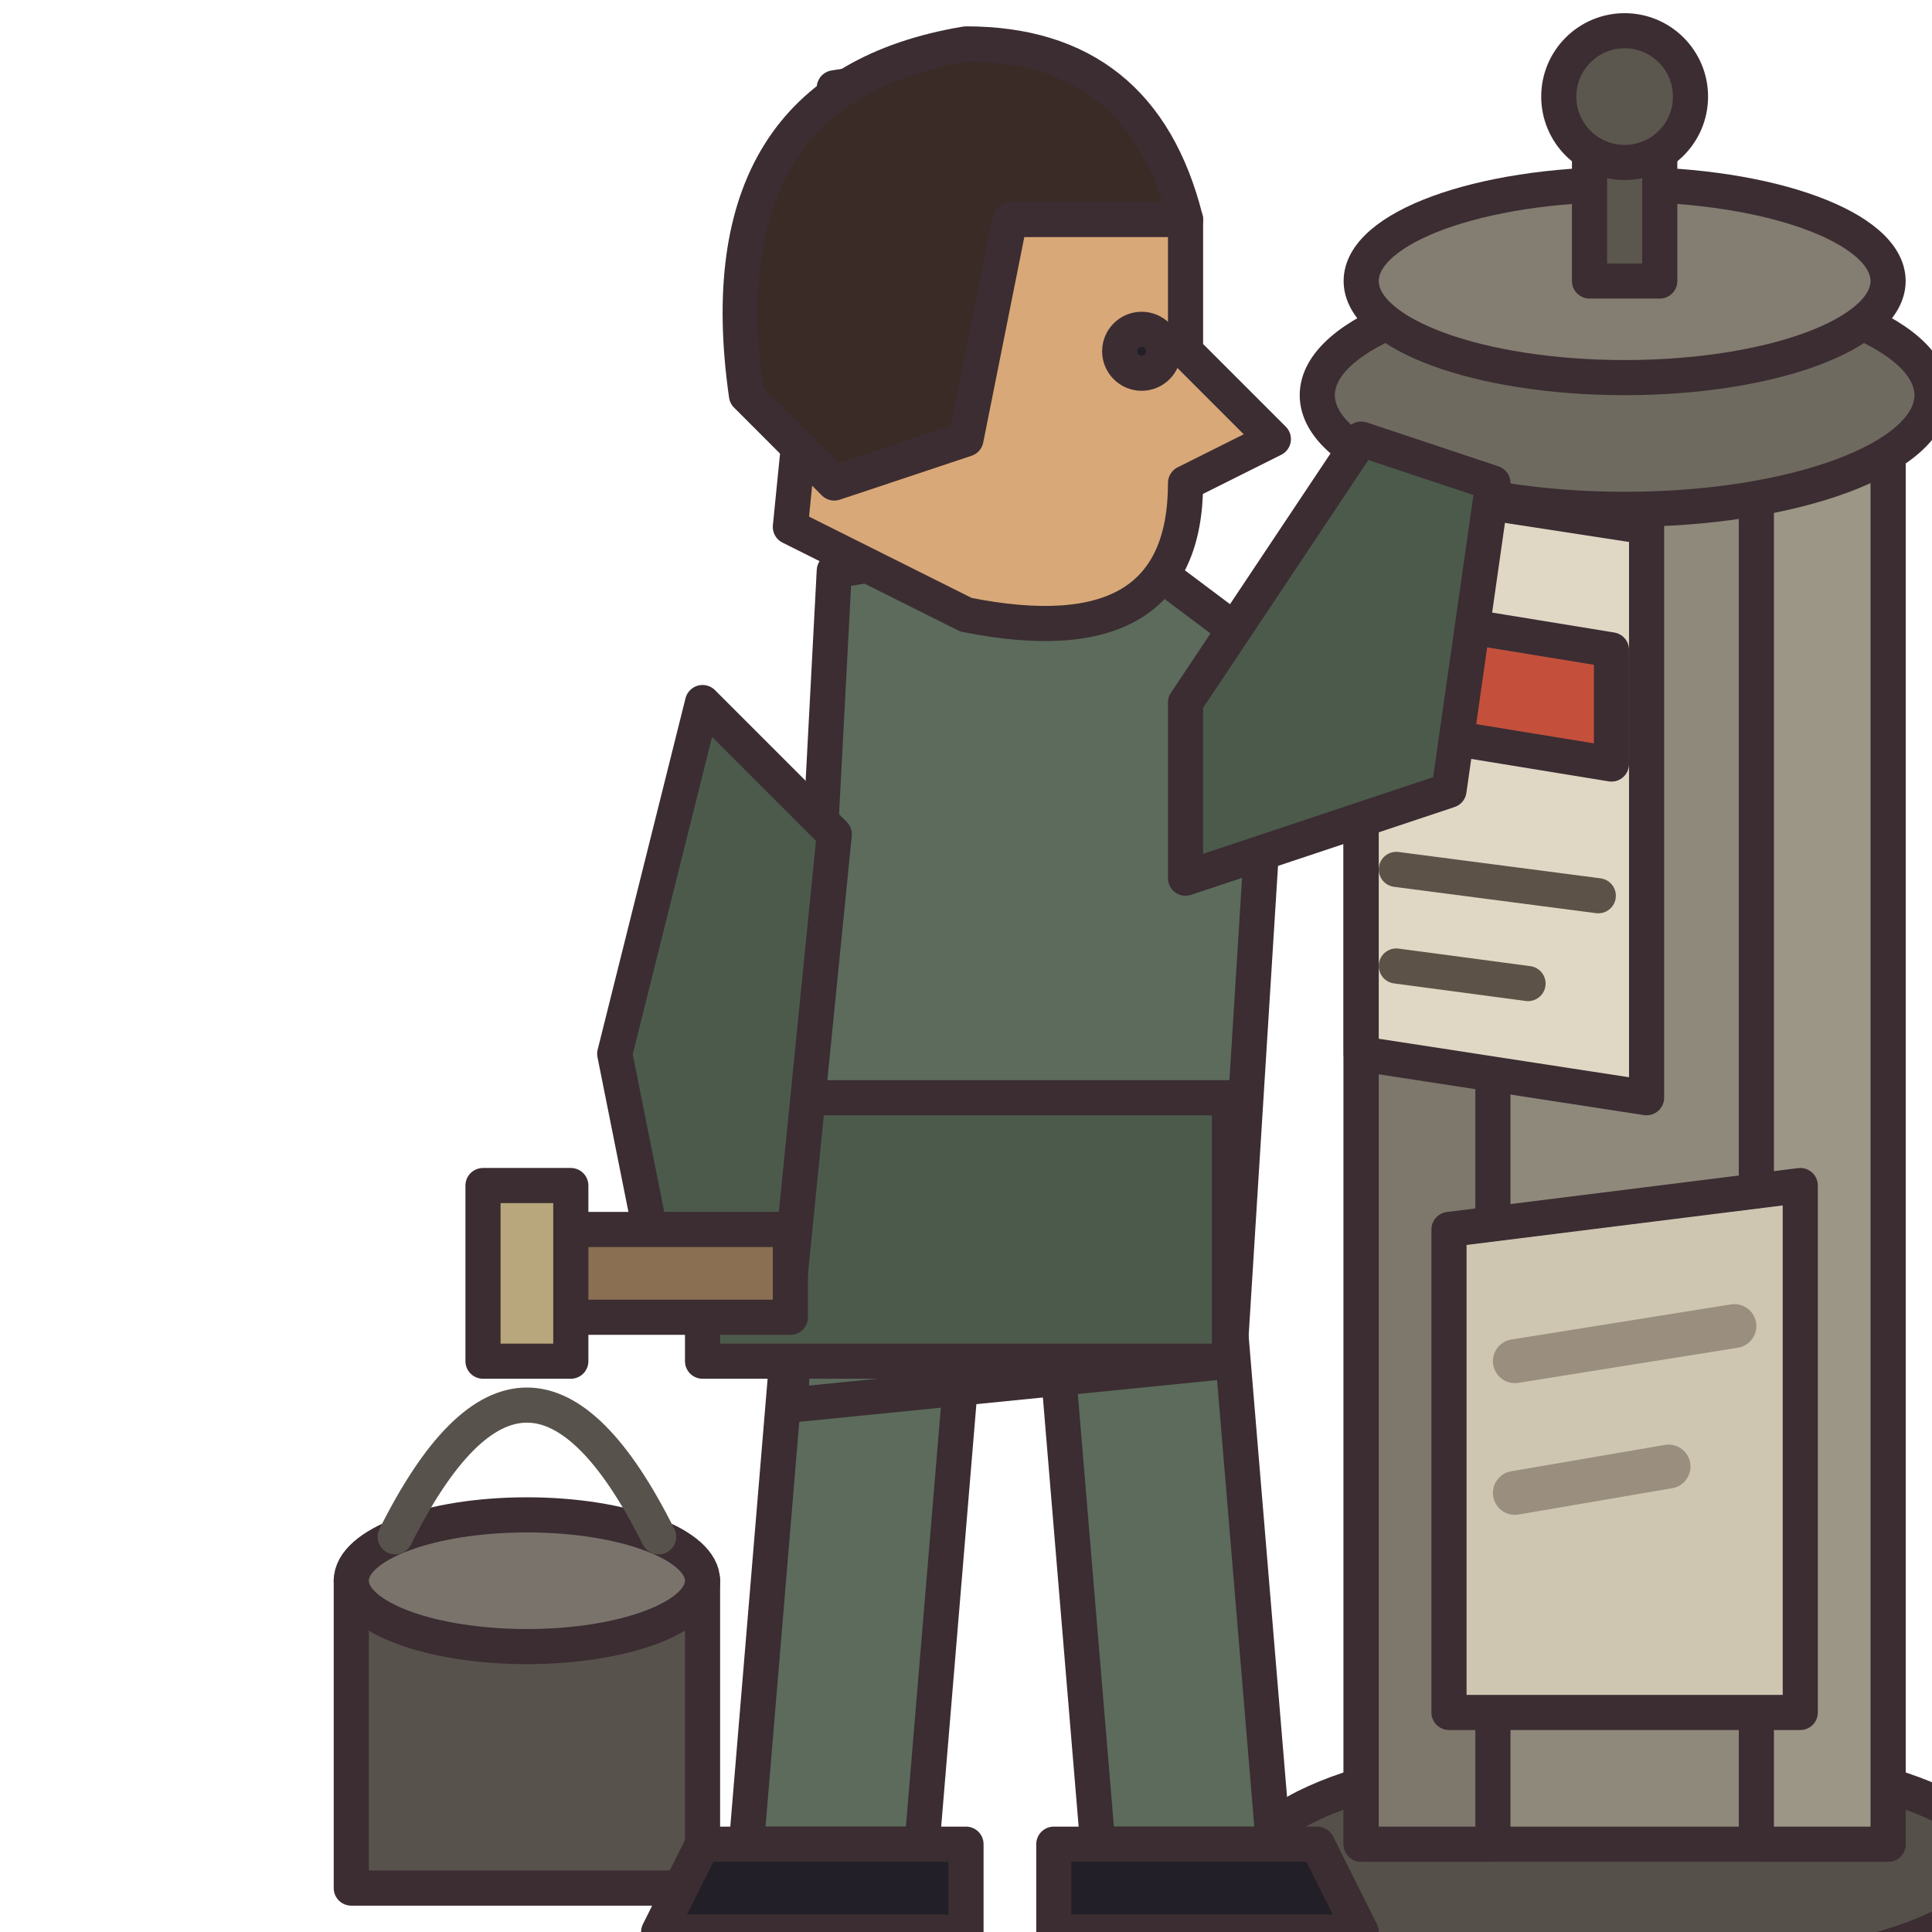
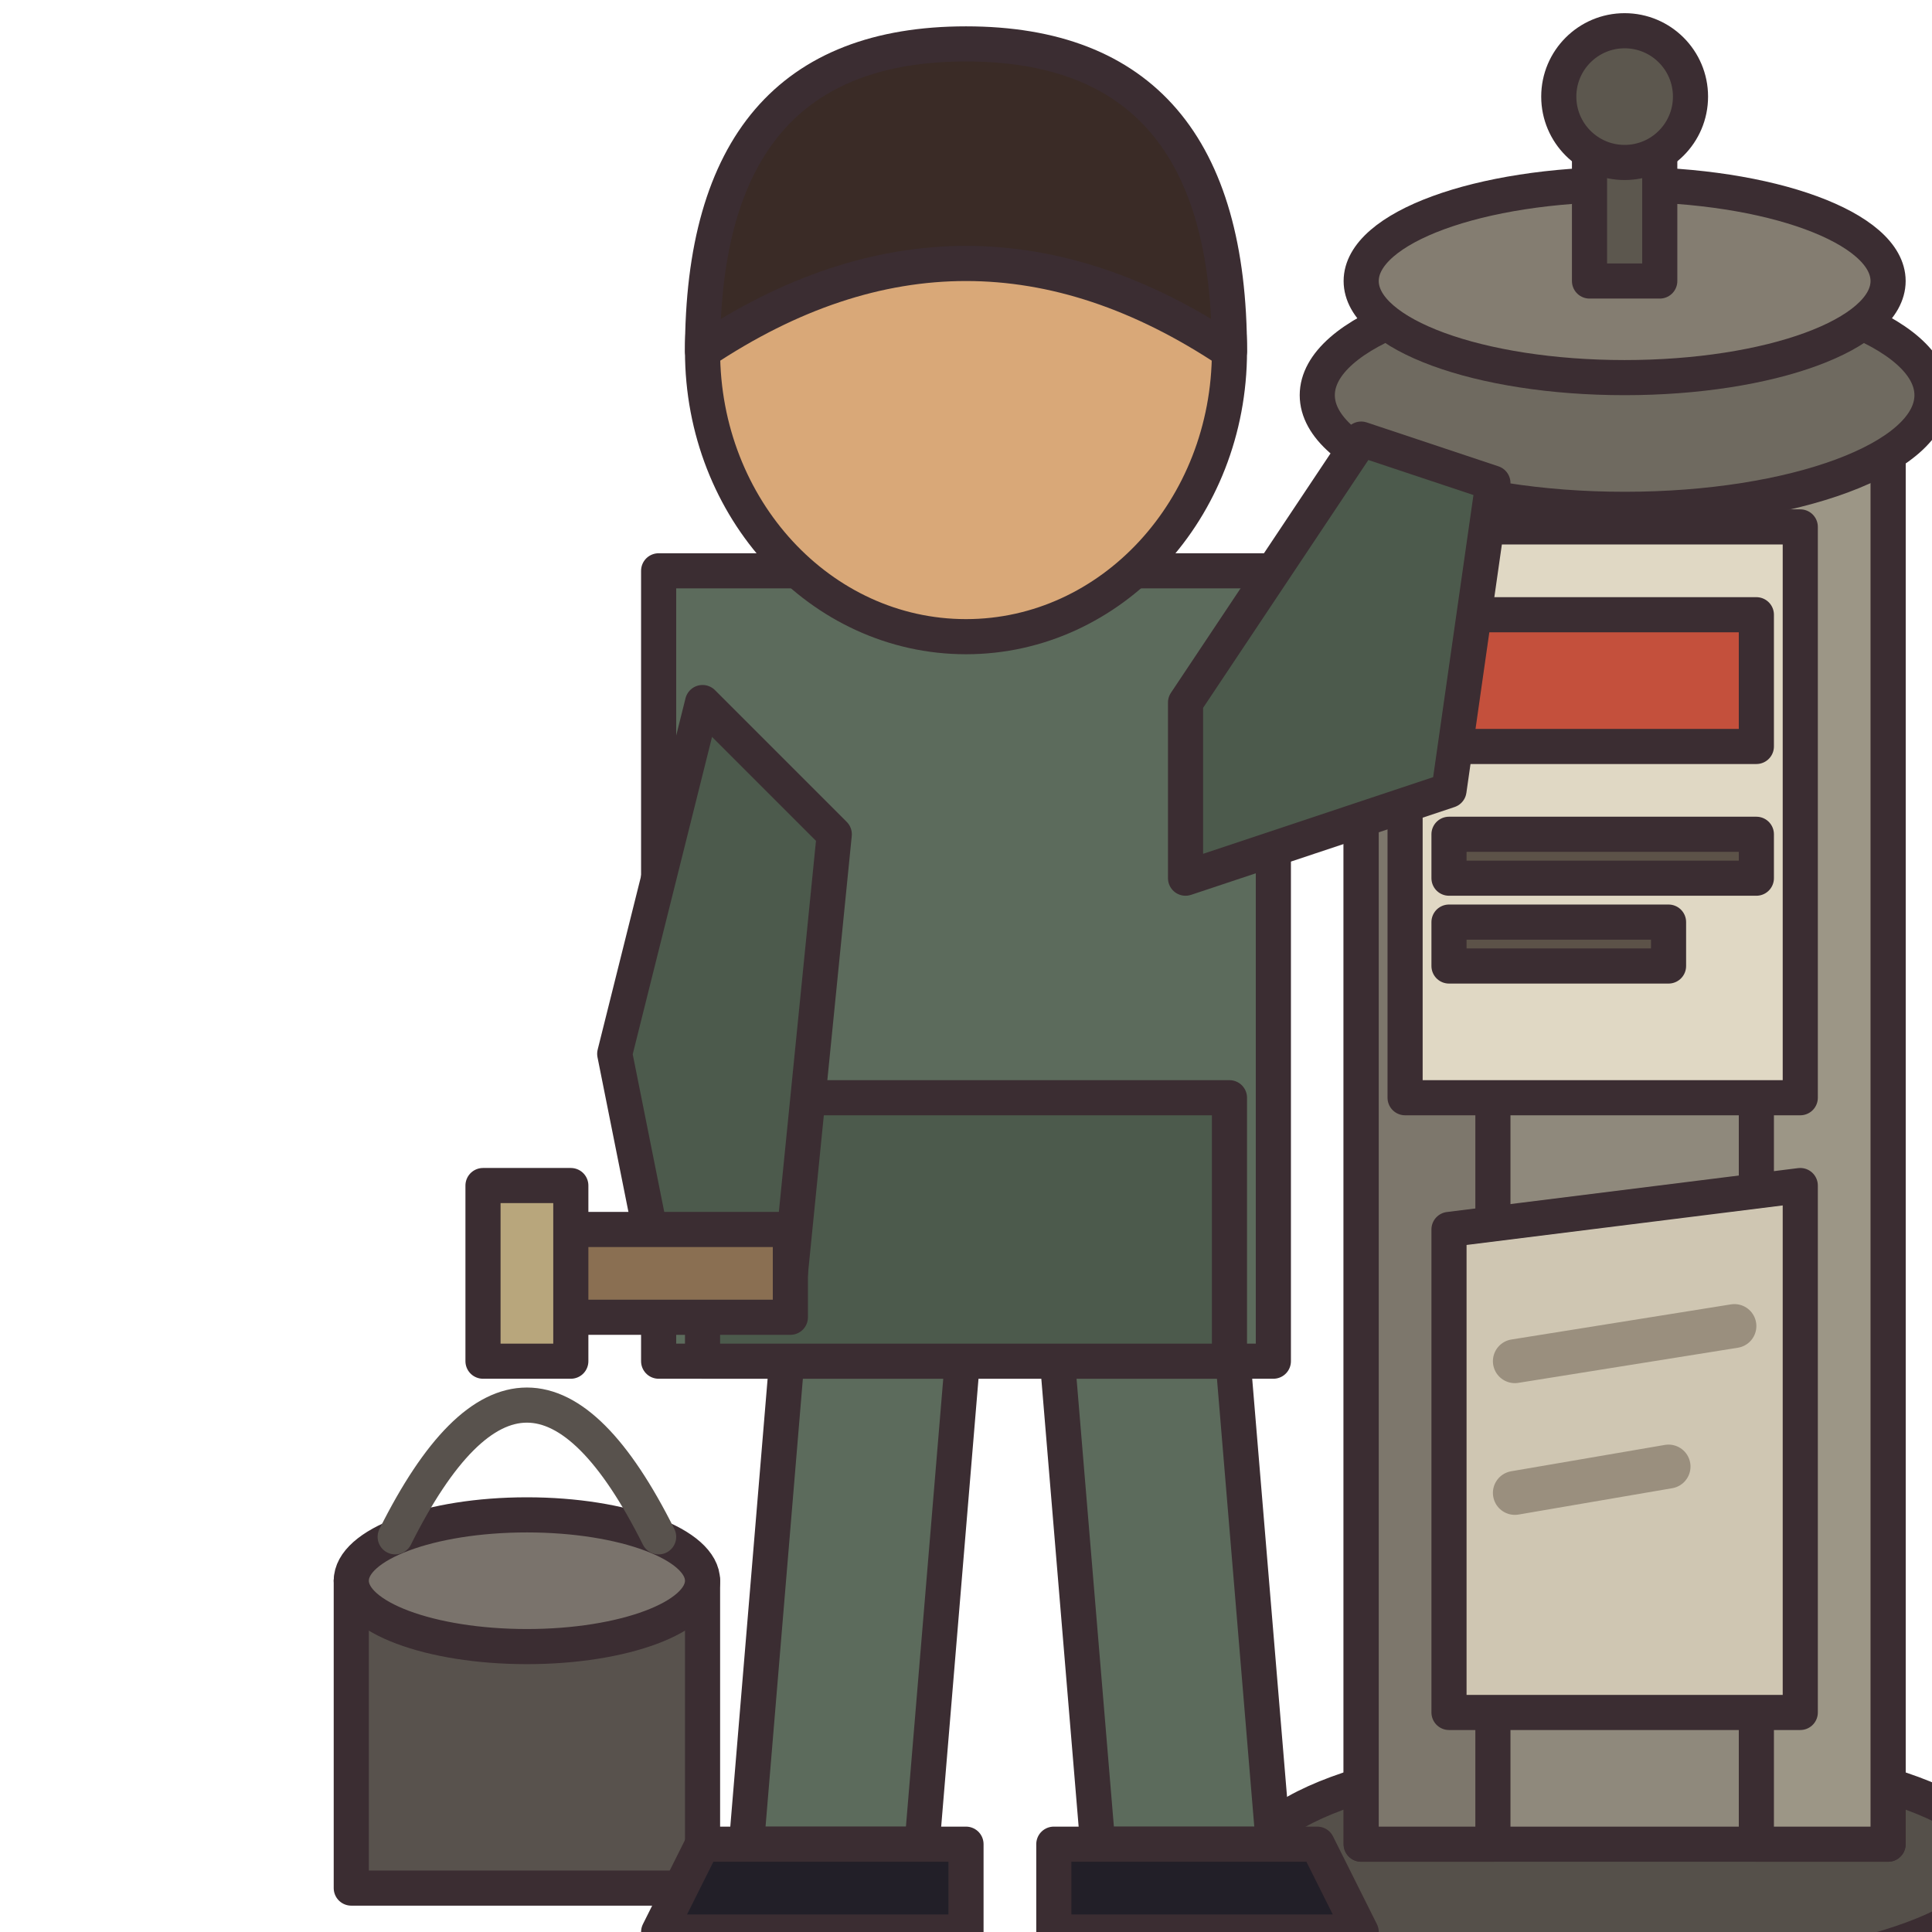
<svg xmlns="http://www.w3.org/2000/svg" width="44" height="44" viewBox="0 0 44 44" shape-rendering="geometricPrecision" stroke="#3b2d32" stroke-width="0.8" stroke-linejoin="round" stroke-linecap="round">
  <ellipse cx="37" cy="42.5" rx="8.5" ry="2.6" fill="#55504a" />
  <rect x="31" y="9" width="12" height="33" fill="#8f897c" />
  <rect x="31" y="9" width="3" height="33" fill="#7d776c" />
  <rect x="40" y="9" width="3" height="33" fill="#9c9686" />
  <path d="M33 28 L41 27 L41 39 L33 39Z" fill="#cfc6b2" />
  <path d="M34.5 31 L39.5 30.2 M34.5 34 L38 33.4" fill="none" stroke="#9a8f7e" stroke-width="1" />
  <ellipse cx="37" cy="9" rx="7" ry="2.6" fill="#6f6a60" />
  <ellipse cx="37" cy="6.4" rx="6" ry="2.2" fill="#847d71" />
  <rect x="36.2" y="2.4" width="1.6" height="4" fill="#5c574e" />
  <circle cx="37" cy="2.2" r="1.5" fill="#5c574e" />
-   <path d="M31 11 L37.5 12 L37.5 25 L31 24Z" fill="#e0d8c4" />
-   <path d="M31.8 14 L36.7 14.8 L36.7 17.4 L31.8 16.6Z" fill="#c4503c" />
-   <path d="M31.8 19.8 L36.4 20.4 M31.8 22 L34.8 22.4" fill="none" stroke="#5c5248" stroke-width="0.8" />
+   <rect x="32" y="12" width="9" height="13" fill="#e0d8c4" />
+   <rect x="33" y="14" width="7" height="3" fill="#c4503c" />
+   <rect x="33" y="19" width="7" height="1" fill="#5c5248" />
+   <rect x="33" y="21" width="5" height="1" fill="#5c5248" />
  <g transform="translate(7 0)">
    <path d="M1 36 Q5 34 9 36 L9 43 L1 43Z" fill="#58524d" />
    <ellipse cx="5" cy="36" rx="4" ry="1.5" fill="#7a736c" />
    <path d="M2 35 Q5 29 8 35" fill="none" stroke="#58524d" stroke-width="0.8" />
    <g transform="translate(15 0)">
      <path d="M-4 30 L0 30 L-1 42 L-5 42Z M2 30 L6 30 L7 42 L3 42Z" fill="#5c6b5c" />
      <path d="M-6 42 L0 42 L0 44 L-7 44Z M2 42 L8 42 L9 44 L2 44Z" fill="#221f28" />
    </g>
    <g transform="translate(15 13)">
-       <path d="M-3 0 L3 -1 L7 2 L6 18 L-4 19Z" fill="#5c6b5c" />
+       <path d="M-7 0 L7 0 L7 18 L-7 18Z" fill="#5c6b5c" />
      <path d="M-6 12 L6 12 L6 18 L-6 18Z" fill="#4c5a4c" />
    </g>
    <path d="M9 16 L7 24 L8 29 L11 29 L12 19Z" fill="#4c5a4c" />
    <rect x="5" y="28" width="6" height="2" fill="#8a6f52" />
    <rect x="4" y="27" width="2" height="4" fill="#b8a67c" />
    <g transform="translate(15 8)">
-       <path d="M-3 -6 Q3 -7 5 -3 L5 0 L7 2 L5 3 Q5 7 0 6 L-4 4 Z" fill="#d9a878" />
-       <path d="M-5 1 Q-6 -6 0 -7 Q4 -7 5 -3 L1 -3 L0 2 L-3 3Z" fill="#3a2b26" />
-       <circle cx="4" cy="0" r="0.5" fill="#221f28" />
+       <ellipse cx="0" cy="0" rx="6" ry="6.5" fill="#d9a878" />
+       <path d="M-6 0 Q-6 -7 0 -7 Q6 -7 6 0 Q3 -2 0 -2 Q-3 -2 -6 0Z" fill="#3a2b26" />
    </g>
    <path d="M20 16 L24 10 L27 11 L26 18 L20 20Z" fill="#4c5a4c" />
  </g>
</svg>
